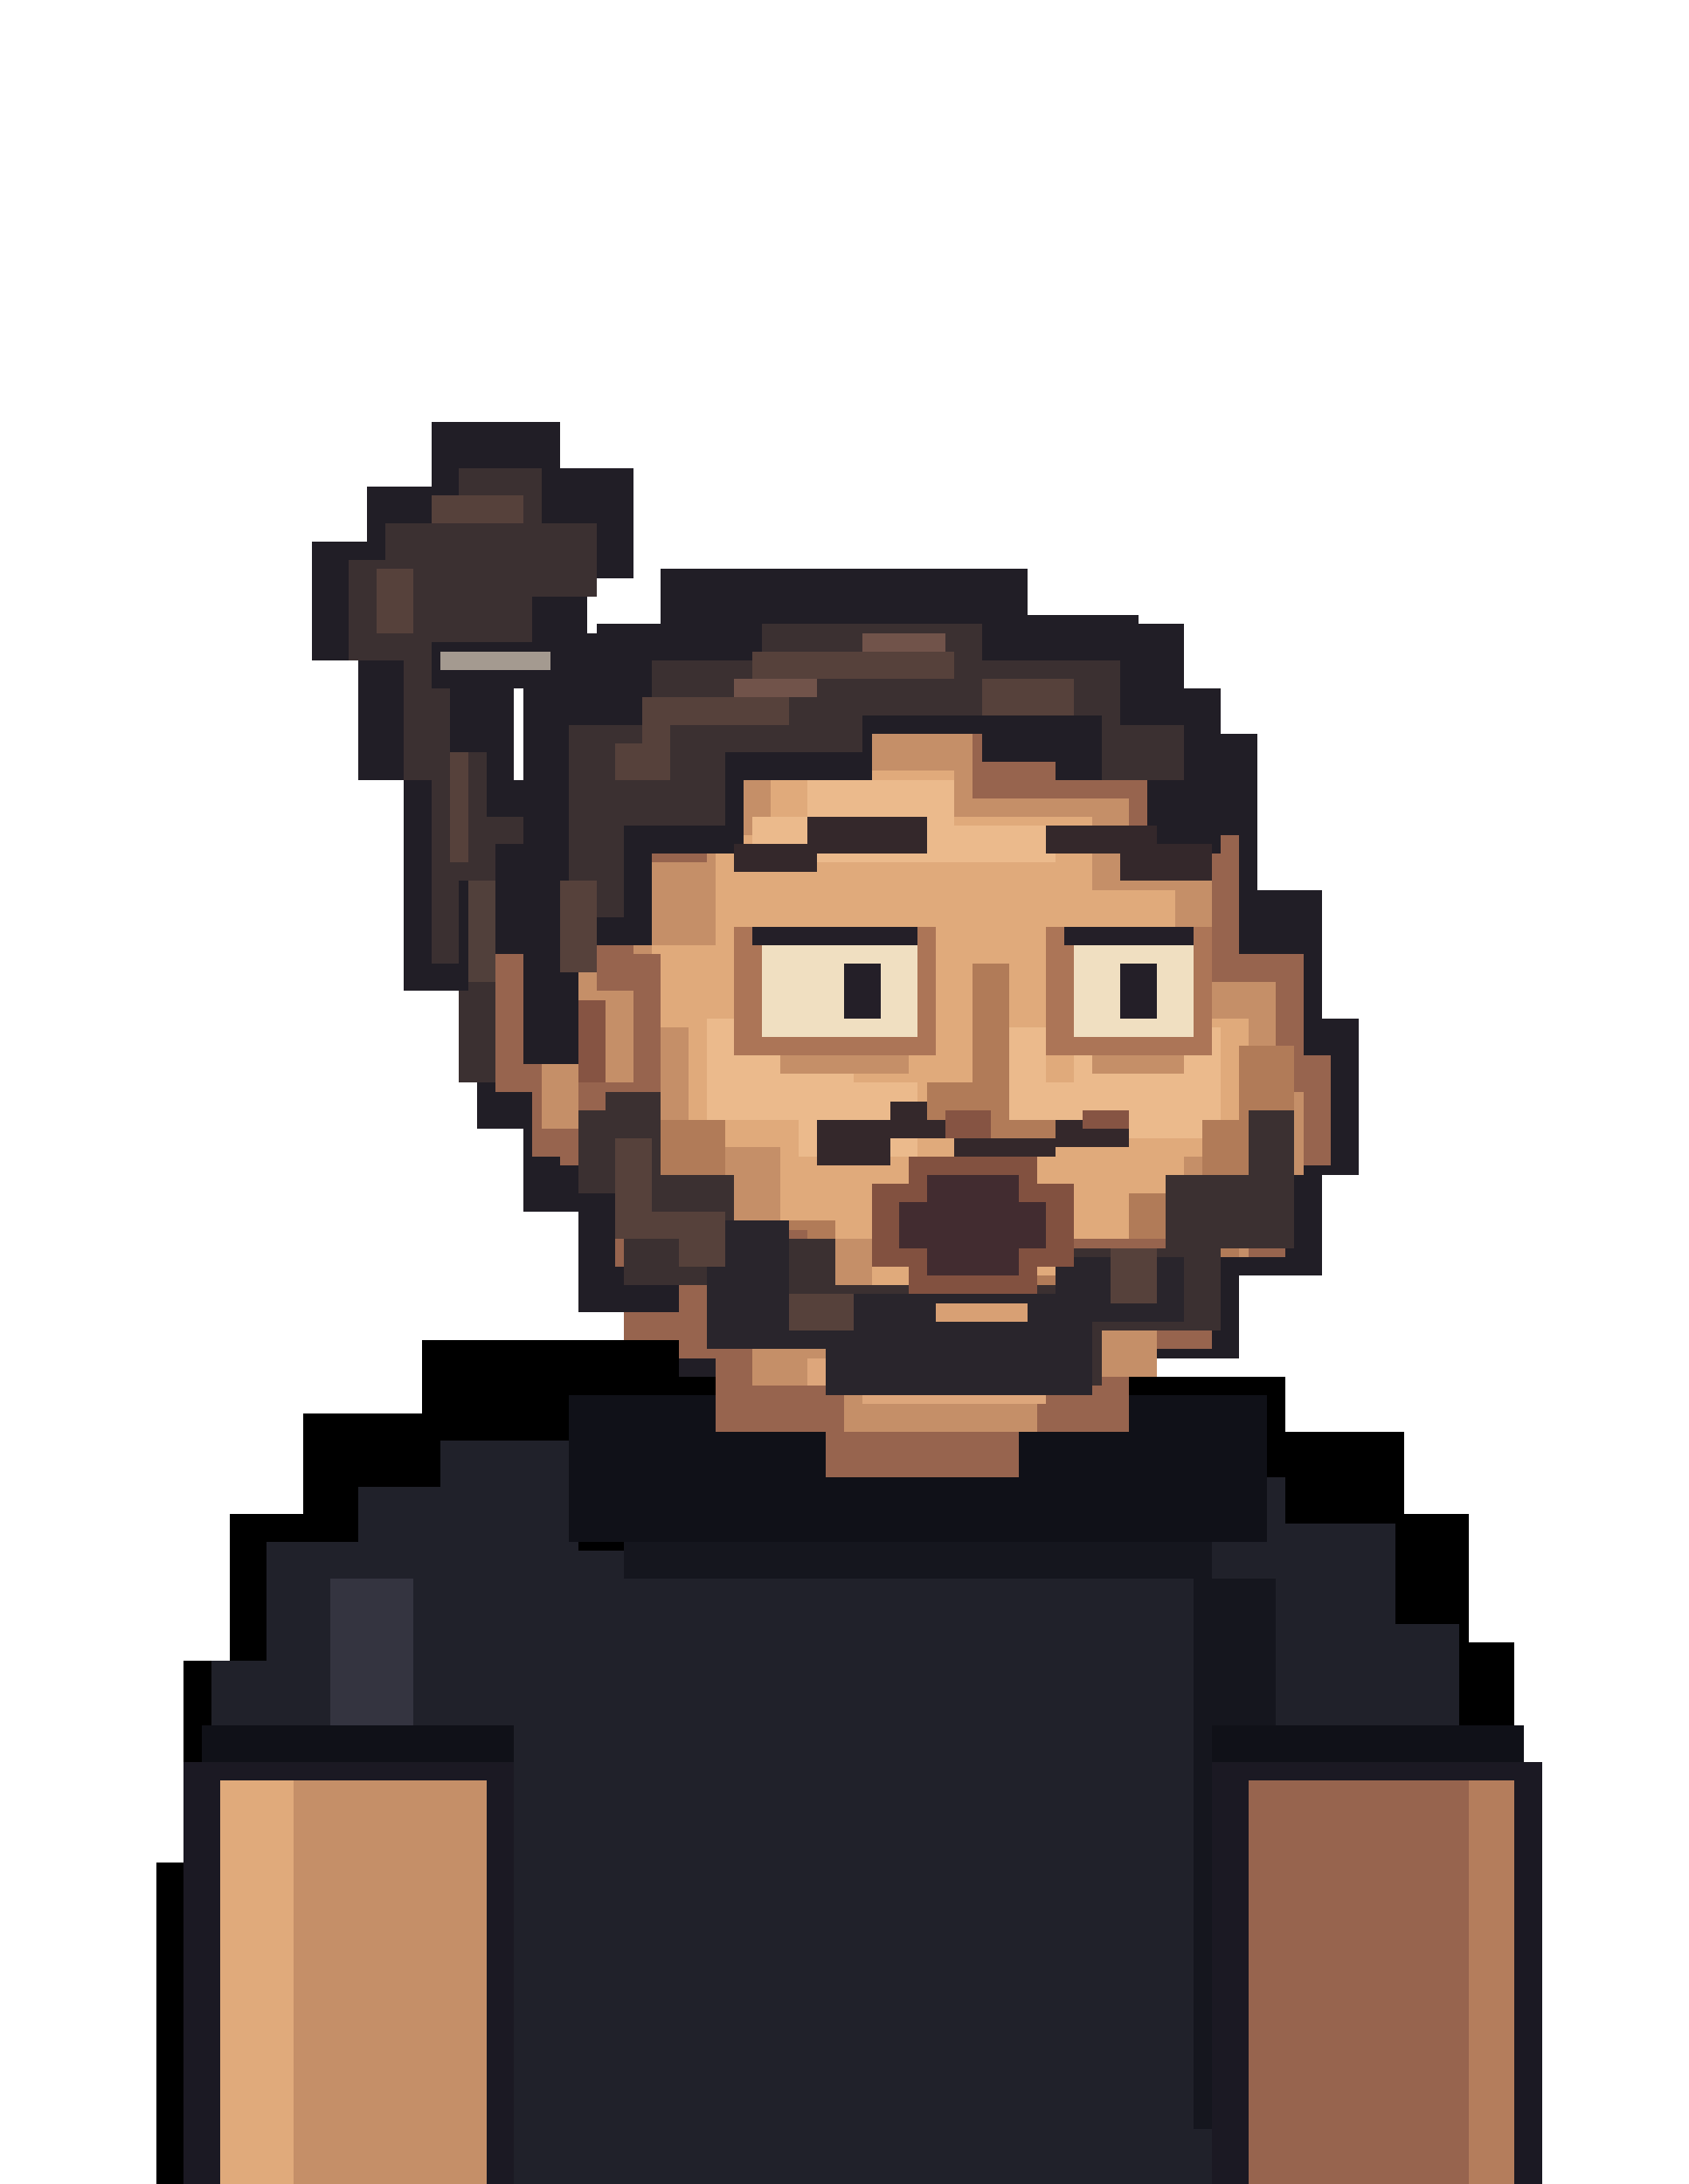
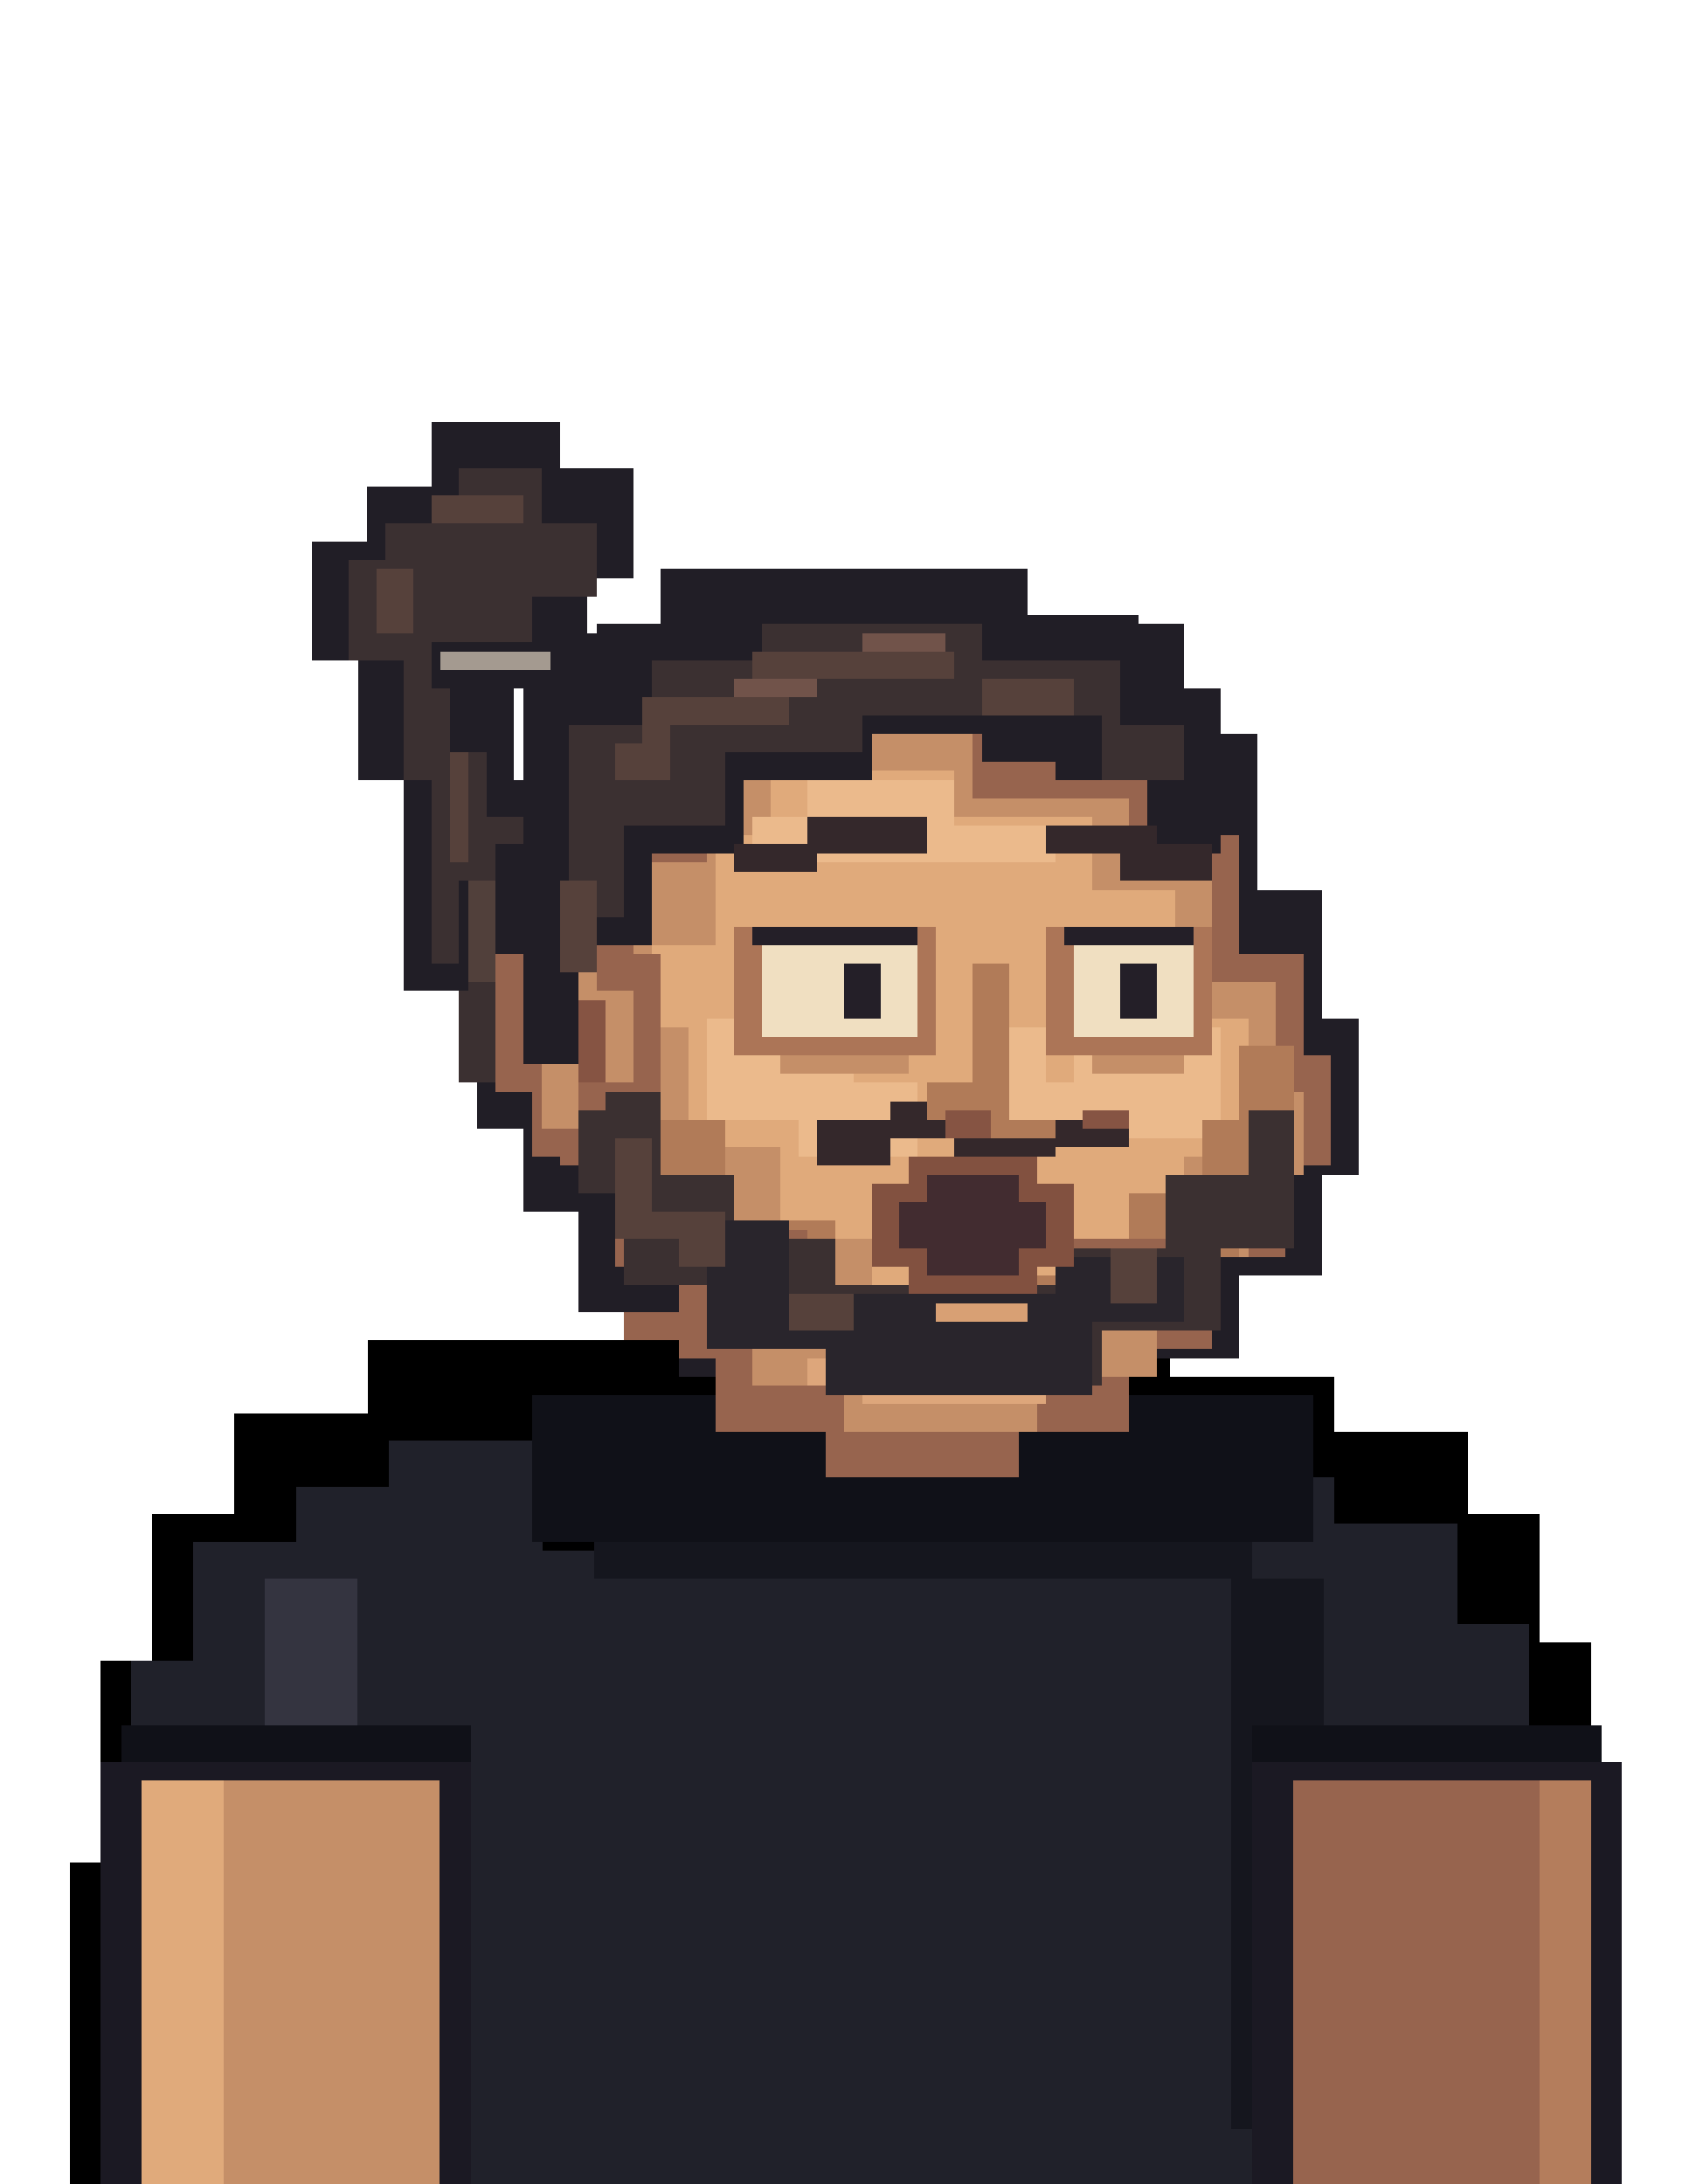
<svg xmlns="http://www.w3.org/2000/svg" width="552" height="714" viewBox="-12 -38 184 238" shape-rendering="crispEdges" data-expression="surprised">
  <g id="neck" transform="translate(0 -20)">
    <path fill="#97644e" d="M56 118h58v24h7v16H49v-16h7z" />
    <path fill="#c58f68" d="M62 126h45v17h7v8H56v-8h6z" />
    <path fill="#dda67b" d="M66 134h35v10h7v3H66z" />
  </g>
-   <g id="casual-body">
+   <g id="casual-body" transform="translate(-10 0) scale(1.12 1)">
    <path d="M52 108h60v4h16v6h13v9h7v14h5v19h3v40H5v-35h3v-22h5v-16h8v-11h13v-8h18z" />
    <path fill="#20212a" d="M36 119h15v12h24v-4h17v5h22v-9h14v5h12v11h7v20h5v41H8v-35h3v-22h6v-13h10v-6h9z" />
    <path fill="#20212a" d="M31 126h16v12h27v-5h23v6h27v-9h10v14h7v22h5v34H31v-9h-9v-20h-5v-21h5v-14h9z" />
    <path fill="#20212a" d="M48 137h20v-3h8v5h20v4h14v14H96v7H71v-5H51v-8h-8v-8h5z" />
    <path fill="#20212a" d="M54 138h12v3h-12zM45 144h8v7h-5v-4h-3zM72 140h20v3H72z" />
    <path fill="#20212a" d="M21 131h8v12h-6v20h5v19h8v18H10v-34h4v-23h7zM132 139h7v22h7v39h-17v-19h-4v-16h7z" />
    <path fill="#20212a" d="M16 143h5v21h-5zM12 170h8v16h6v14H9v-25h3zM140 170h6v30h-7v-17h-4v-10h5z" />
    <path fill="#20212a" d="M27 135h6v20h5v17h-4v10h-6v-19h-4v-16h3zM119 145h9v17h-6v19h-6v-19h3z" />
    <path fill="#20212a" d="M32 133h6v19h-4v-10h-2zM38 160h6v16h-4v-9h-2zM127 134h5v12h-4v-5h-1z" />
    <path fill="#20212a" d="M48 165h15v4H49v4H37v-4h11zM90 168h24v4H93v3H71v-4h19zM45 183h30v4H55v4H37v-4h8zM107 186h19v5h-12v4H85v-4h22z" />
    <path fill="#20212a" d="M48 174h20v3H48zM76 177h30v3H76zM51 192h29v3H51zM100 182h12v3h-12z" />
    <path fill="#20212a" d="M33 193h7v7h-7zM120 193h9v7h-9zM80 197h29v3H80z" />
    <rect x="24" y="134" width="9" height="60" fill="#343440" />
    <rect x="118" y="134" width="9" height="60" fill="#15161e" />
    <rect x="10" y="150" width="34" height="4" fill="#101118" />
    <rect x="120" y="150" width="34" height="4" fill="#101118" />
    <rect x="8" y="154" width="36" height="48" fill="#1b1923" />
    <rect x="120" y="154" width="36" height="48" fill="#1b1923" />
    <rect x="12" y="156" width="29" height="46" fill="#c58f68" />
    <rect x="12" y="156" width="8" height="46" fill="#e0aa7b" />
    <rect x="124" y="156" width="29" height="46" fill="#97644e" />
    <rect x="148" y="156" width="5" height="46" fill="#b47d5c" />
    <rect x="50" y="114" width="76" height="16" fill="#101118" />
    <rect x="56" y="130" width="64" height="4" fill="#15161e" />
  </g>
  <g id="hair-back" transform="translate(0 -38)">
    <path fill="#211e26" d="M45 69h15v-7h40v6h17v12h8v27h-7v16h-9v7H51v-7H40v-17h-5V85h10z" />
    <path fill="#3b3031" d="M39 89h7v15h-4v14h-4v-14h-3V96h4zM111 82h7v23h-5v15h-6v-9h4z" />
    <path fill="#51403b" d="M39 96h3v11h-3z" />
  </g>
  <g id="ponytail" transform="translate(0 -38)">
    <path fill="#211e26" d="M28 53h7v-7h14v5h8v12h-5v10h-8v16h-5v19h-7V85h-5V72h-5V59h6z" />
    <path fill="#3b3031" d="M30 57h8v-6h9v6h6v8h-7v8h-9v12h-5V72h-6V61h4zM35 82h6v14h-3v9h-3z" />
    <path fill="#56413b" d="M35 54h10v3H35zM29 62h4v7h-4zM37 82h2v12h-2z" />
    <path fill="#211e26" d="M35 70h14v5H35z" />
    <path fill="#a49a90" d="M36 71h12v2H36z" />
  </g>
  <g id="head" transform="translate(0 -38)">
    <path fill="#211e26" d="M57 73h40v4h17v8h11v12h7v14h4v17h-4v11h-9v9h-14v6H76v-4H62v-7H51v-11h-6v-14h-3V99h6V85h9z" />
    <path fill="#97644e" d="M60 78h35v5h18v8h10v13h7v11h3v12h-5v10h-9v8h-13v5H78v-5H65v-7H55v-11h-6v-13h-3v-13h6V89h8z" />
    <path fill="#c58f68" d="M65 80h29v7h17v8h9v12h7v12h3v9h-6v9h-12v8H80v-5H68v-9H58v-12h-6v-15h5V94h8z" />
    <path fill="#e0aa7b" d="M72 84h20v5h15v8h9v14h8v15h-7v9h-13v5H83v-5H73v-10H63v-13h-4v-9h7V91h6z" />
    <path fill="#ebba8c" d="M76 85h16v5h11v4H70v-5h6zM65 111h16v7h7v8H75v-4H65zM105 112h16v12h-16z" />
    <path fill="#b17b58" d="M52 109h7v13h8v11h12v8H68v-6H58v-10h-6zM123 114h6v14h-6v9h-12v7h-11v-5h11v-9h8v-8h4z" />
  </g>
  <g id="double-chin" transform="translate(0 -38)">
    <path fill="#97644e" d="M62 134h14v8h28v-7h16v12h-9v9H99v5H78v-5H66v-8h-4z" />
    <path fill="#c58f68" d="M67 139h9v8h28v-6h10v9h-13v6H80v-5H70v-6h-3z" />
    <path fill="#dda67b" d="M76 148h26v5H82v-2h-6z" />
    <path fill="#ad7658" d="M72 143h7v3h23v-3h6v6H79v-2h-7z" />
  </g>
  <g id="ears" transform="translate(0 -38)">
    <path fill="#97644e" d="M46 99h9v5h5v16h-5v6h-9v-7h-4v-15h4z" />
    <path fill="#c58f68" d="M47 103h6v5h4v10h-6v5h-4z" />
    <path fill="#e0aa7b" d="M47 104h3v7h-3z" />
    <path fill="#865443" d="M51 109h3v9h-3z" />
  </g>
  <g id="hair-front" transform="translate(0 -38)">
    <path fill="#211e26" d="M45 90V76h8v-8h14v-5h30v4h15v8h9v18h-7v-8h-11v-5H83v5H69v8H59v10h-8v13h-6v-14h-3V92h3z" />
    <path fill="#3b3031" d="M50 79h9v-7h12v-4h24v4h15v7h7v6h-9v-7H82v4H67v8H56v10h-6z" />
    <path fill="#56413b" d="M58 76h12v-5h22v3H74v5H61v6h-6v-4h3zM95 74h10v4H95zM49 96h4v10h-4z" />
    <path fill="#71534a" d="M68 74h9v2h-9zM82 69h9v2h-9z" />
  </g>
  <g id="facial-hair" transform="translate(0 -38)">
    <path fill="#3b3031" d="M54 119h6v9h8v7h11v5h24v-4h12v-8h9v-7h5v15h-8v9h-13v6H78v-4H65v-7H56v-10h-5v-9h3z" />
    <path fill="#29252c" d="M65 133h9v8h29v-4h14v7h-10v8H78v-5H65z" />
    <path fill="#56413b" d="M55 124h4v8h8v6h-5v-3h-7zM74 141h7v4h-7zM109 136h5v6h-5z" />
    <path fill="#34282b" d="M77 122h8v-2h9v2h8v-1h9v4h-8v1H92v-2h-7v3h-8z" />
  </g>
  <g id="expression-brows" transform="translate(0 -38)">
    <path fill="#34282b" d="M68 92h8v-3h13v4H77v2h-9zM102 90h12v2h6v4h-10v-3h-8z" />
  </g>
  <g id="expression-eyes" transform="translate(0 -38)">
    <path fill="#ac7557" d="M68 101h22v14H68zM102 101h18v14h-18z" />
    <path fill="#f0dfc1" d="M71 103h17v10H71zM105 103h13v10h-13z" />
    <path fill="#241f28" d="M80 105h4v6h-4zM110 105h4v6h-4zM70 101h18v2H70zM104 101h14v2h-14z" />
    <path fill="#c58f68" d="M73 115h14v2H73zM107 115h10v2h-10z" />
  </g>
  <g id="nose" transform="translate(0 -38)">
    <path fill="#b17b58" d="M94 105h4v13h5v6h-9v-2h-5v-4h5z" />
    <path fill="#ebba8c" d="M98 112h4v6h7v4H98z" />
    <path fill="#865443" d="M91 121h5v3h-5zM106 121h5v2h-5z" />
  </g>
  <g id="expression-mouth" transform="translate(0 -38)">
    <path fill="#825140" d="M87 126h14v3h4v9h-4v3H87v-3h-4v-9h4z" />
    <path fill="#422c30" d="M89 128h10v3h3v5h-3v3H89v-3h-3v-5h3z" />
    <path fill="#d8a074" d="M90 142h10v2H90z" />
  </g>
</svg>
